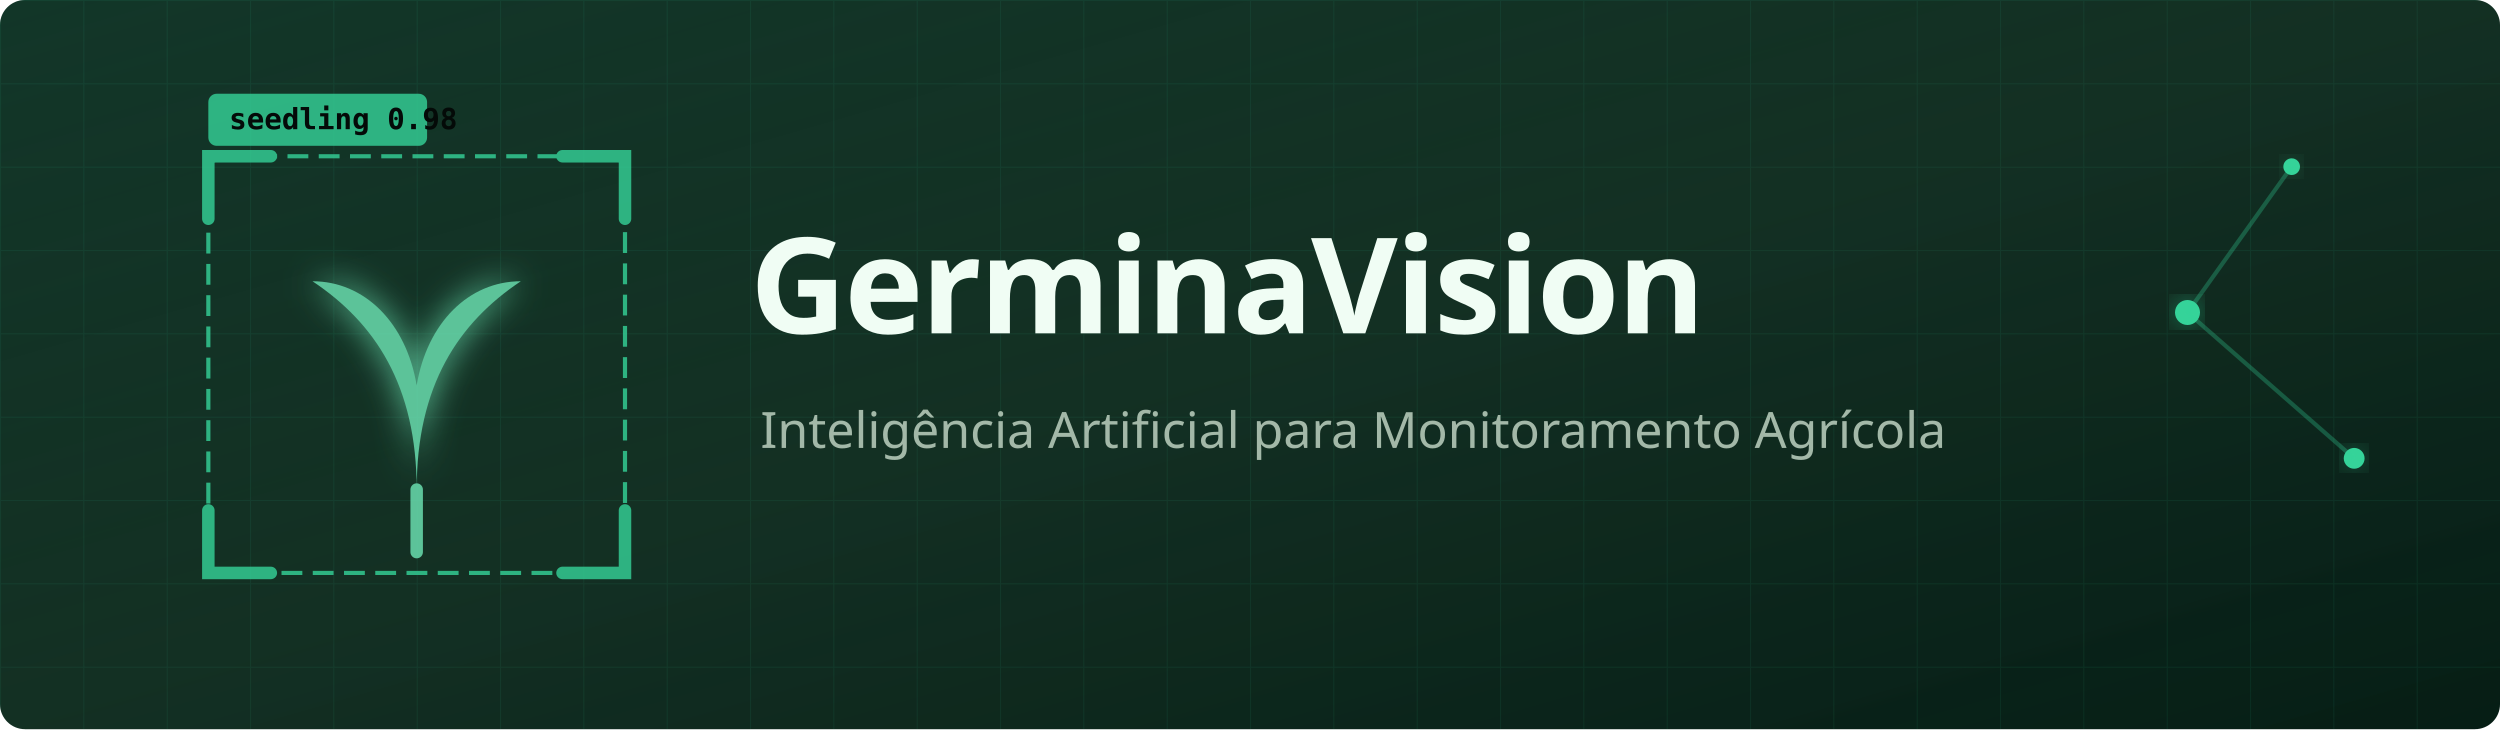
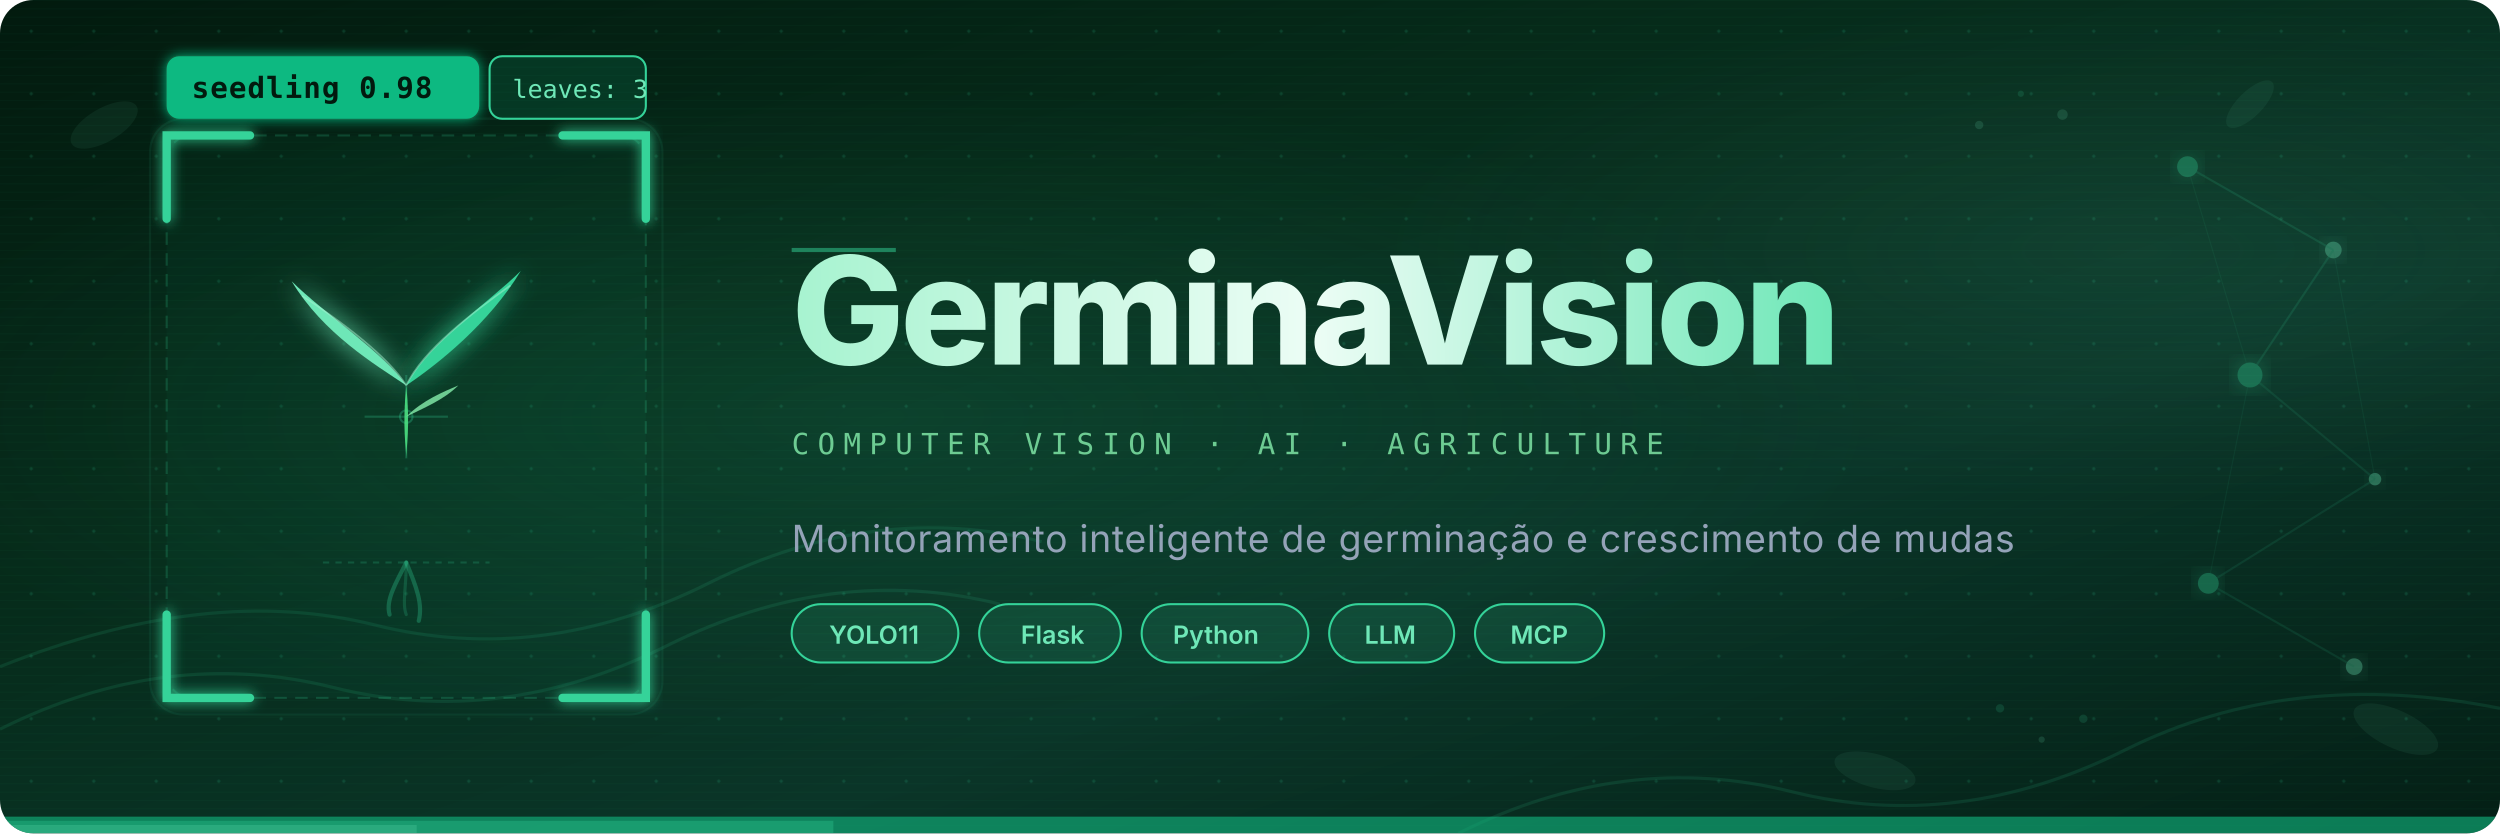
- <svg xmlns="http://www.w3.org/2000/svg" viewBox="0 0 1200 350" width="1200" height="350">
+ <svg xmlns="http://www.w3.org/2000/svg" viewBox="0 0 1200 400" width="1200" height="400">
  <defs>
-     <linearGradient id="bg" x1="0%" y1="0%" x2="100%" y2="100%">
-       <stop offset="0%" stop-color="#0a0f0d" />
-       <stop offset="50%" stop-color="#111a14" />
-       <stop offset="100%" stop-color="#05150f" />
+     <linearGradient id="bgGrad" x1="0%" y1="0%" x2="100%" y2="100%">
+       <stop offset="0%" stop-color="#021a0e" />
+       <stop offset="35%" stop-color="#062b1a" />
+       <stop offset="65%" stop-color="#0a3528" />
+       <stop offset="100%" stop-color="#041f15" />
    </linearGradient>
-     <linearGradient id="glow" x1="0%" y1="0%" x2="100%" y2="100%">
-       <stop offset="0%" stop-color="#34d399" stop-opacity="0.2" />
-       <stop offset="100%" stop-color="#10b981" stop-opacity="0.05" />
+     <radialGradient id="glowCenter" cx="35%" cy="50%" r="40%">
+       <stop offset="0%" stop-color="#34d399" stop-opacity="0.12" />
+       <stop offset="100%" stop-color="#34d399" stop-opacity="0" />
+     </radialGradient>
+     <radialGradient id="glowRight" cx="85%" cy="30%" r="30%">
+       <stop offset="0%" stop-color="#6ee7b7" stop-opacity="0.08" />
+       <stop offset="100%" stop-color="#6ee7b7" stop-opacity="0" />
+     </radialGradient>
+     <linearGradient id="titleGrad" x1="0%" y1="0%" x2="100%" y2="0%">
+       <stop offset="0%" stop-color="#a7f3d0" />
+       <stop offset="50%" stop-color="#ecfdf5" />
+       <stop offset="100%" stop-color="#6ee7b7" />
    </linearGradient>
-     <pattern id="grid" width="40" height="40" patternUnits="userSpaceOnUse">
-       <path d="M 40 0 L 0 0 0 40" fill="none" stroke="rgba(52, 211, 153, 0.08)" stroke-width="1" />
-     </pattern>
-     <filter id="neonGlow" x="-20%" y="-20%" width="140%" height="140%">
-       <feGaussianBlur stdDeviation="8" result="blur" />
+     <filter id="neonSoft" x="-30%" y="-30%" width="160%" height="160%">
+       <feGaussianBlur stdDeviation="6" result="blur" />
      <feComposite in="SourceGraphic" in2="blur" operator="over" />
    </filter>
+     <filter id="neonStrong" x="-50%" y="-50%" width="200%" height="200%">
+       <feGaussianBlur stdDeviation="12" result="blur" />
+       <feComposite in="SourceGraphic" in2="blur" operator="over" />
+     </filter>
+     <filter id="neonSubtle" x="-20%" y="-20%" width="140%" height="140%">
+       <feGaussianBlur stdDeviation="3" result="blur" />
+       <feComposite in="SourceGraphic" in2="blur" operator="over" />
+     </filter>
+     <pattern id="dots" width="30" height="30" patternUnits="userSpaceOnUse">
+       <circle cx="15" cy="15" r="0.8" fill="rgba(52, 211, 153, 0.15)" />
+     </pattern>
+     <pattern id="scanLines" width="4" height="4" patternUnits="userSpaceOnUse">
+       <line x1="0" y1="0" x2="4" y2="0" stroke="rgba(52, 211, 153, 0.03)" stroke-width="1" />
+     </pattern>
+     <clipPath id="roundedBanner">
+       <rect width="1200" height="400" rx="16" ry="16" />
+     </clipPath>
  </defs>
-   <rect width="1200" height="350" fill="url(#bg)" rx="12" ry="12" />
-   <rect width="1200" height="350" fill="url(#grid)" rx="12" ry="12" />
-   <rect width="1200" height="350" fill="url(#glow)" rx="12" ry="12" />
-   <g transform="translate(100, 75)" opacity="0.8">
-     <rect x="0" y="0" width="200" height="200" fill="none" stroke="#34d399" stroke-width="2" stroke-dasharray="10 5" rx="8" />
-     <path d="M 0 30 L 0 0 L 30 0" fill="none" stroke="#34d399" stroke-width="6" stroke-linecap="round" />
-     <path d="M 170 0 L 200 0 L 200 30" fill="none" stroke="#34d399" stroke-width="6" stroke-linecap="round" />
-     <path d="M 0 170 L 0 200 L 30 200" fill="none" stroke="#34d399" stroke-width="6" stroke-linecap="round" />
-     <path d="M 170 200 L 200 200 L 200 170" fill="none" stroke="#34d399" stroke-width="6" stroke-linecap="round" />
-     <path d="M100 160 C100 110, 80 80, 50 60 C75 60, 95 80, 100 110 C105 80, 125 60, 150 60 C120 80, 100 110, 100 160 Z" fill="#6ee7b7" filter="url(#neonGlow)" />
-     <path d="M100 160 L100 190" stroke="#6ee7b7" stroke-width="6" stroke-linecap="round" />
-     <rect x="0" y="-30" width="105" height="25" fill="#34d399" rx="4" />
-     <text x="10" y="-13" fill="#000" font-family="monospace" font-size="14" font-weight="bold">seedling 0.98</text>
+   <g clip-path="url(#roundedBanner)">
+     <rect width="1200" height="400" fill="url(#bgGrad)" />
+     <rect width="1200" height="400" fill="url(#dots)" />
+     <rect width="1200" height="400" fill="url(#scanLines)" />
+     <rect width="1200" height="400" fill="url(#glowCenter)" />
+     <rect width="1200" height="400" fill="url(#glowRight)" />
+     <g opacity="0.12" stroke="#34d399" fill="none" stroke-width="1.5">
+       <path d="M0 320 Q100 280 180 300 Q260 320 340 280 Q420 240 500 260" />
+       <path d="M0 350 Q80 310 160 330 Q240 350 320 310 Q400 270 480 290" />
+       <path d="M700 400 Q780 360 860 380 Q940 400 1020 360 Q1100 320 1200 340" />
+     </g>
+     <g opacity="0.07" fill="#6ee7b7">
+       <ellipse cx="50" cy="60" rx="18" ry="8" transform="rotate(-30 50 60)" />
+       <ellipse cx="1150" cy="350" rx="22" ry="9" transform="rotate(25 1150 350)" />
+       <ellipse cx="1080" cy="50" rx="15" ry="6" transform="rotate(-45 1080 50)" />
+       <ellipse cx="900" cy="370" rx="20" ry="8" transform="rotate(15 900 370)" />
+     </g>
+     <g transform="translate(80, 65)">
+       <rect x="-8" y="-8" width="246" height="286" fill="none" stroke="#34d399" stroke-opacity="0.08" stroke-width="1" rx="16" />
+       <rect x="0" y="0" width="230" height="270" fill="rgba(16, 185, 129, 0.04)" rx="12" />
+       <rect x="0" y="0" width="230" height="270" fill="none" stroke="rgba(52, 211, 153, 0.2)" stroke-width="1" stroke-dasharray="6 4" rx="12" />
+       <path d="M 0 40 L 0 0 L 40 0" fill="none" stroke="#34d399" stroke-width="4" stroke-linecap="round" filter="url(#neonSubtle)" />
+       <path d="M 190 0 L 230 0 L 230 40" fill="none" stroke="#34d399" stroke-width="4" stroke-linecap="round" filter="url(#neonSubtle)" />
+       <path d="M 0 230 L 0 270 L 40 270" fill="none" stroke="#34d399" stroke-width="4" stroke-linecap="round" filter="url(#neonSubtle)" />
+       <path d="M 190 270 L 230 270 L 230 230" fill="none" stroke="#34d399" stroke-width="4" stroke-linecap="round" filter="url(#neonSubtle)" />
+       <line x1="115" y1="115" x2="115" y2="155" stroke="#34d399" stroke-width="1" stroke-opacity="0.25" />
+       <line x1="95" y1="135" x2="135" y2="135" stroke="#34d399" stroke-width="1" stroke-opacity="0.25" />
+       <circle cx="115" cy="135" r="3" fill="none" stroke="#34d399" stroke-width="1" stroke-opacity="0.3" />
+       <g transform="translate(115, 135)">
+         <path d="M0 20 C0 15 -2 5 0 -15 C2 5 0 15 0 20" fill="#4ade80" opacity="0.9" />
+         <line x1="0" y1="20" x2="0" y2="70" stroke="#4ade80" stroke-width="4" stroke-linecap="round" filter="url(#neonSoft)" />
+         <path d="M0 -15 C-10 -30 -40 -50 -55 -65 C-40 -40 -15 -25 0 -15" fill="#6ee7b7" filter="url(#neonSoft)" />
+         <path d="M0 -15 C-8 -28 -30 -45 -50 -58" fill="none" stroke="#a7f3d0" stroke-width="0.8" stroke-opacity="0.5" />
+         <path d="M0 -15 C10 -35 40 -55 55 -70 C40 -45 15 -25 0 -15" fill="#34d399" filter="url(#neonSoft)" />
+         <path d="M0 -15 C8 -32 32 -50 50 -63" fill="none" stroke="#a7f3d0" stroke-width="0.8" stroke-opacity="0.5" />
+         <path d="M0 0 C8 -8 18 -12 25 -15 C18 -8 8 -4 0 0" fill="#86efac" opacity="0.8" />
+         <path d="M0 70 C-5 80 -10 88 -8 95" fill="none" stroke="#34d399" stroke-width="2" stroke-opacity="0.3" stroke-linecap="round" />
+         <path d="M0 70 C5 82 8 90 6 98" fill="none" stroke="#34d399" stroke-width="2" stroke-opacity="0.3" stroke-linecap="round" />
+         <path d="M0 70 C0 82 -2 90 0 95" fill="none" stroke="#34d399" stroke-width="1.5" stroke-opacity="0.2" stroke-linecap="round" />
+         <line x1="-40" y1="70" x2="40" y2="70" stroke="#34d399" stroke-width="1" stroke-opacity="0.2" stroke-dasharray="3 3" />
+       </g>
+       <g>
+         <rect x="0" y="-38" width="150" height="30" fill="#10b981" rx="6" filter="url(#neonSubtle)" />
+         <text x="12" y="-18" fill="#021a0e" font-family="'SF Mono', 'Fira Code', 'Cascadia Code', monospace" font-size="14" font-weight="700" letter-spacing="0.5">seedling 0.98</text>
+       </g>
+       <rect x="155" y="-38" width="75" height="30" fill="rgba(16, 185, 129, 0.15)" stroke="#34d399" stroke-width="1" rx="6" />
+       <text x="166" y="-18" fill="#6ee7b7" font-family="'SF Mono', 'Fira Code', monospace" font-size="12" font-weight="500">leaves: 3</text>
+     </g>
+     <g transform="translate(380, 0)">
+       <line x1="0" y1="120" x2="50" y2="120" stroke="#34d399" stroke-width="2" stroke-opacity="0.5" />
+       <text y="175" fill="url(#titleGrad)" font-family="'Inter', 'SF Pro Display', system-ui, -apple-system, sans-serif" font-size="72" font-weight="800" letter-spacing="-2">
+         GerminaVision
+       </text>
+       <text y="218" fill="#86efac" font-family="'SF Mono', 'Fira Code', 'Cascadia Code', monospace" font-size="14" font-weight="500" letter-spacing="4" text-transform="uppercase" opacity="0.8">
+         COMPUTER VISION · AI · AGRICULTURE
+       </text>
+       <text y="265" fill="#94a3b8" font-family="'Inter', 'SF Pro Display', system-ui, sans-serif" font-size="18" font-weight="400" letter-spacing="0.3">
+         Monitoramento inteligente de germinação e crescimento de mudas
+       </text>
+       <g transform="translate(0, 290)">
+         <rect x="0" y="0" width="80" height="28" fill="rgba(52, 211, 153, 0.12)" stroke="#34d399" stroke-width="1" rx="14" />
+         <text x="18" y="19" fill="#6ee7b7" font-family="'Inter', system-ui, sans-serif" font-size="12" font-weight="600">YOLO11</text>
+         <rect x="90" y="0" width="68" height="28" fill="rgba(52, 211, 153, 0.12)" stroke="#34d399" stroke-width="1" rx="14" />
+         <text x="110" y="19" fill="#6ee7b7" font-family="'Inter', system-ui, sans-serif" font-size="12" font-weight="600">Flask</text>
+         <rect x="168" y="0" width="80" height="28" fill="rgba(52, 211, 153, 0.12)" stroke="#34d399" stroke-width="1" rx="14" />
+         <text x="183" y="19" fill="#6ee7b7" font-family="'Inter', system-ui, sans-serif" font-size="12" font-weight="600">Python</text>
+         <rect x="258" y="0" width="60" height="28" fill="rgba(52, 211, 153, 0.12)" stroke="#34d399" stroke-width="1" rx="14" />
+         <text x="275" y="19" fill="#6ee7b7" font-family="'Inter', system-ui, sans-serif" font-size="12" font-weight="600">LLM</text>
+         <rect x="328" y="0" width="62" height="28" fill="rgba(52, 211, 153, 0.12)" stroke="#34d399" stroke-width="1" rx="14" />
+         <text x="345" y="19" fill="#6ee7b7" font-family="'Inter', system-ui, sans-serif" font-size="12" font-weight="600">MCP</text>
+       </g>
+     </g>
+     <g opacity="0.35">
+       <circle cx="1050" cy="80" r="5" fill="#34d399" filter="url(#neonSoft)" />
+       <circle cx="1120" cy="120" r="4" fill="#6ee7b7" filter="url(#neonSoft)" />
+       <circle cx="1080" cy="180" r="6" fill="#34d399" filter="url(#neonSoft)" />
+       <circle cx="1140" cy="230" r="3" fill="#6ee7b7" filter="url(#neonSoft)" />
+       <circle cx="1060" cy="280" r="5" fill="#34d399" filter="url(#neonSoft)" />
+       <circle cx="1130" cy="320" r="4" fill="#6ee7b7" filter="url(#neonSoft)" />
+       <line x1="1050" y1="80" x2="1120" y2="120" stroke="#34d399" stroke-width="1" stroke-opacity="0.4" />
+       <line x1="1120" y1="120" x2="1080" y2="180" stroke="#34d399" stroke-width="1" stroke-opacity="0.4" />
+       <line x1="1080" y1="180" x2="1140" y2="230" stroke="#34d399" stroke-width="1" stroke-opacity="0.3" />
+       <line x1="1140" y1="230" x2="1060" y2="280" stroke="#34d399" stroke-width="1" stroke-opacity="0.3" />
+       <line x1="1060" y1="280" x2="1130" y2="320" stroke="#34d399" stroke-width="1" stroke-opacity="0.3" />
+       <line x1="1050" y1="80" x2="1080" y2="180" stroke="#34d399" stroke-width="0.5" stroke-opacity="0.2" />
+       <line x1="1120" y1="120" x2="1140" y2="230" stroke="#34d399" stroke-width="0.5" stroke-opacity="0.2" />
+       <line x1="1080" y1="180" x2="1060" y2="280" stroke="#34d399" stroke-width="0.5" stroke-opacity="0.2" />
+     </g>
+     <g opacity="0.15">
+       <circle cx="950" cy="60" r="2" fill="#6ee7b7" />
+       <circle cx="970" cy="45" r="1.5" fill="#34d399" />
+       <circle cx="990" cy="55" r="2.5" fill="#6ee7b7" />
+       <circle cx="960" cy="340" r="2" fill="#34d399" />
+       <circle cx="980" cy="355" r="1.5" fill="#6ee7b7" />
+       <circle cx="1000" cy="345" r="2" fill="#34d399" />
+     </g>
+     <rect x="0" y="392" width="1200" height="8" fill="#10b981" opacity="0.6" />
+     <rect x="0" y="394" width="400" height="6" fill="#34d399" opacity="0.3" />
+     <rect x="0" y="396" width="200" height="4" fill="#6ee7b7" opacity="0.2" />
  </g>
-   <text x="360" y="160" fill="#f0fdf4" font-family="system-ui, sans-serif" font-size="64" font-weight="bold" letter-spacing="-1">GerminaVision</text>
-   <text x="365" y="215" fill="#a3b8a8" font-family="system-ui, sans-serif" font-size="24" font-weight="400">Inteligência Artificial para Monitoramento Agrícola</text>
-   <circle cx="1100" cy="80" r="4" fill="#34d399" filter="url(#neonGlow)" />
-   <circle cx="1050" cy="150" r="6" fill="#34d399" filter="url(#neonGlow)" />
-   <circle cx="1130" cy="220" r="5" fill="#34d399" filter="url(#neonGlow)" />
-   <path d="M1100 80 L1050 150 L1130 220" fill="none" stroke="rgba(52, 211, 153, 0.3)" stroke-width="2" />
</svg>
